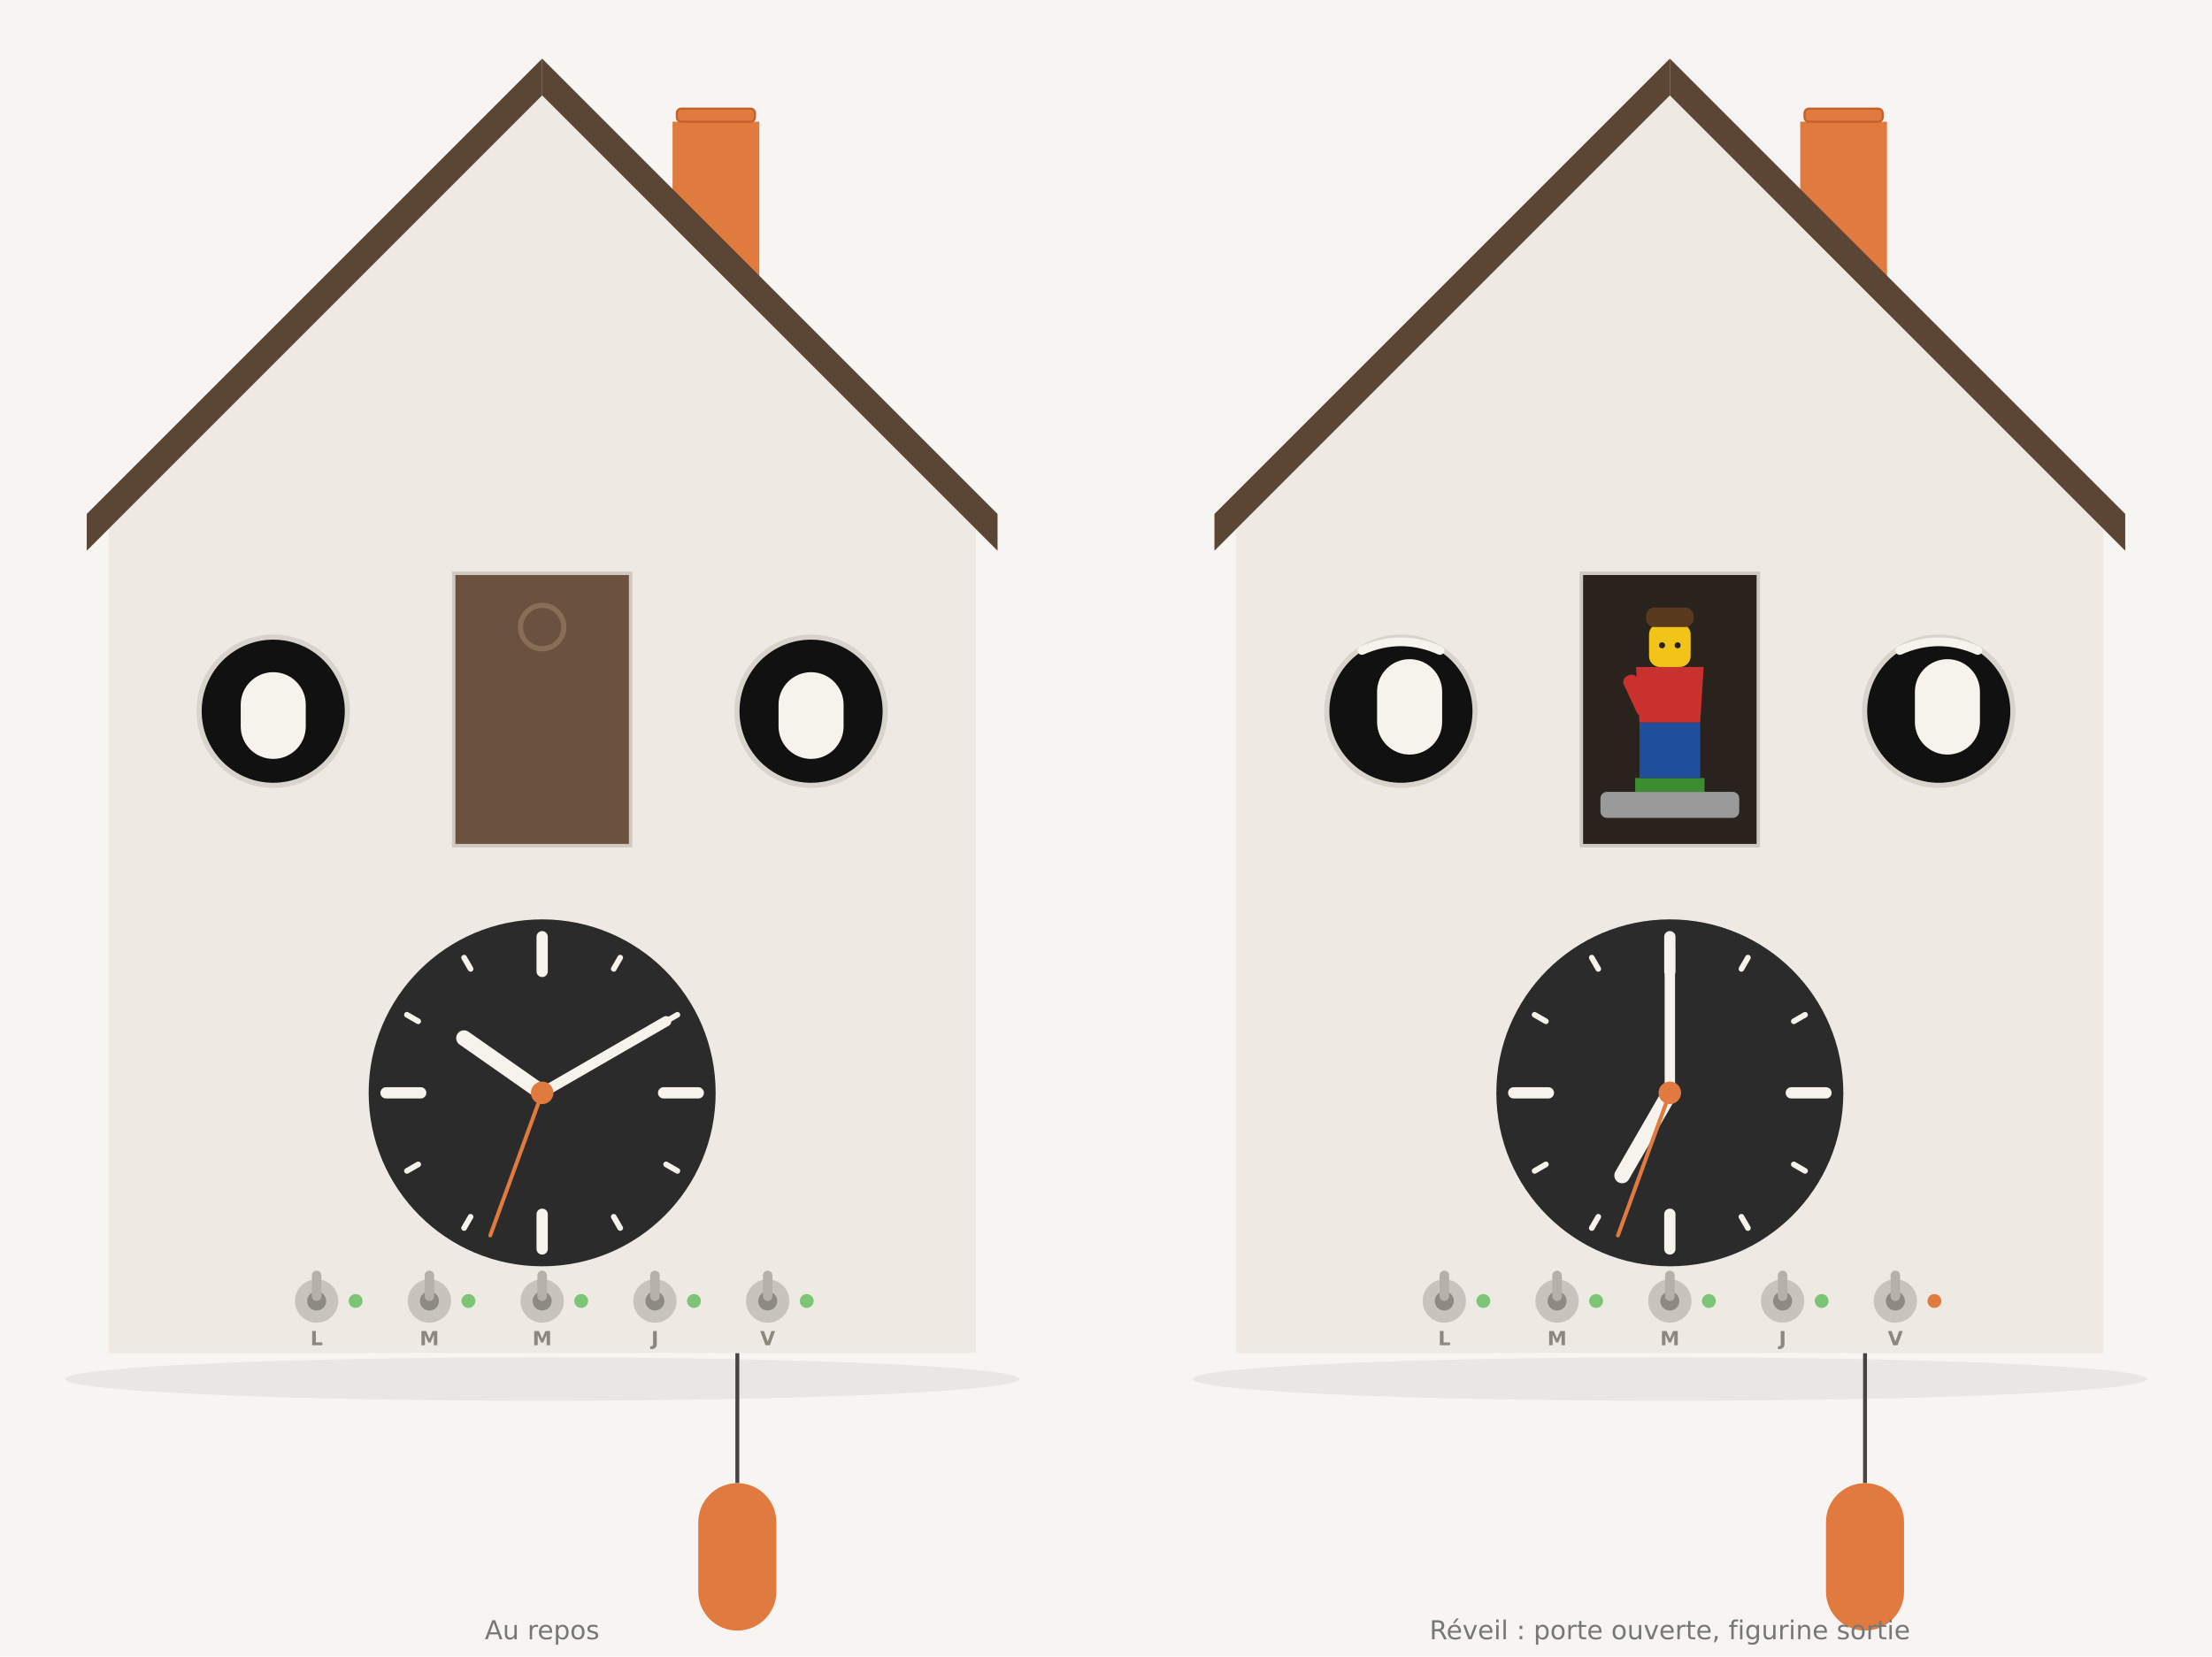
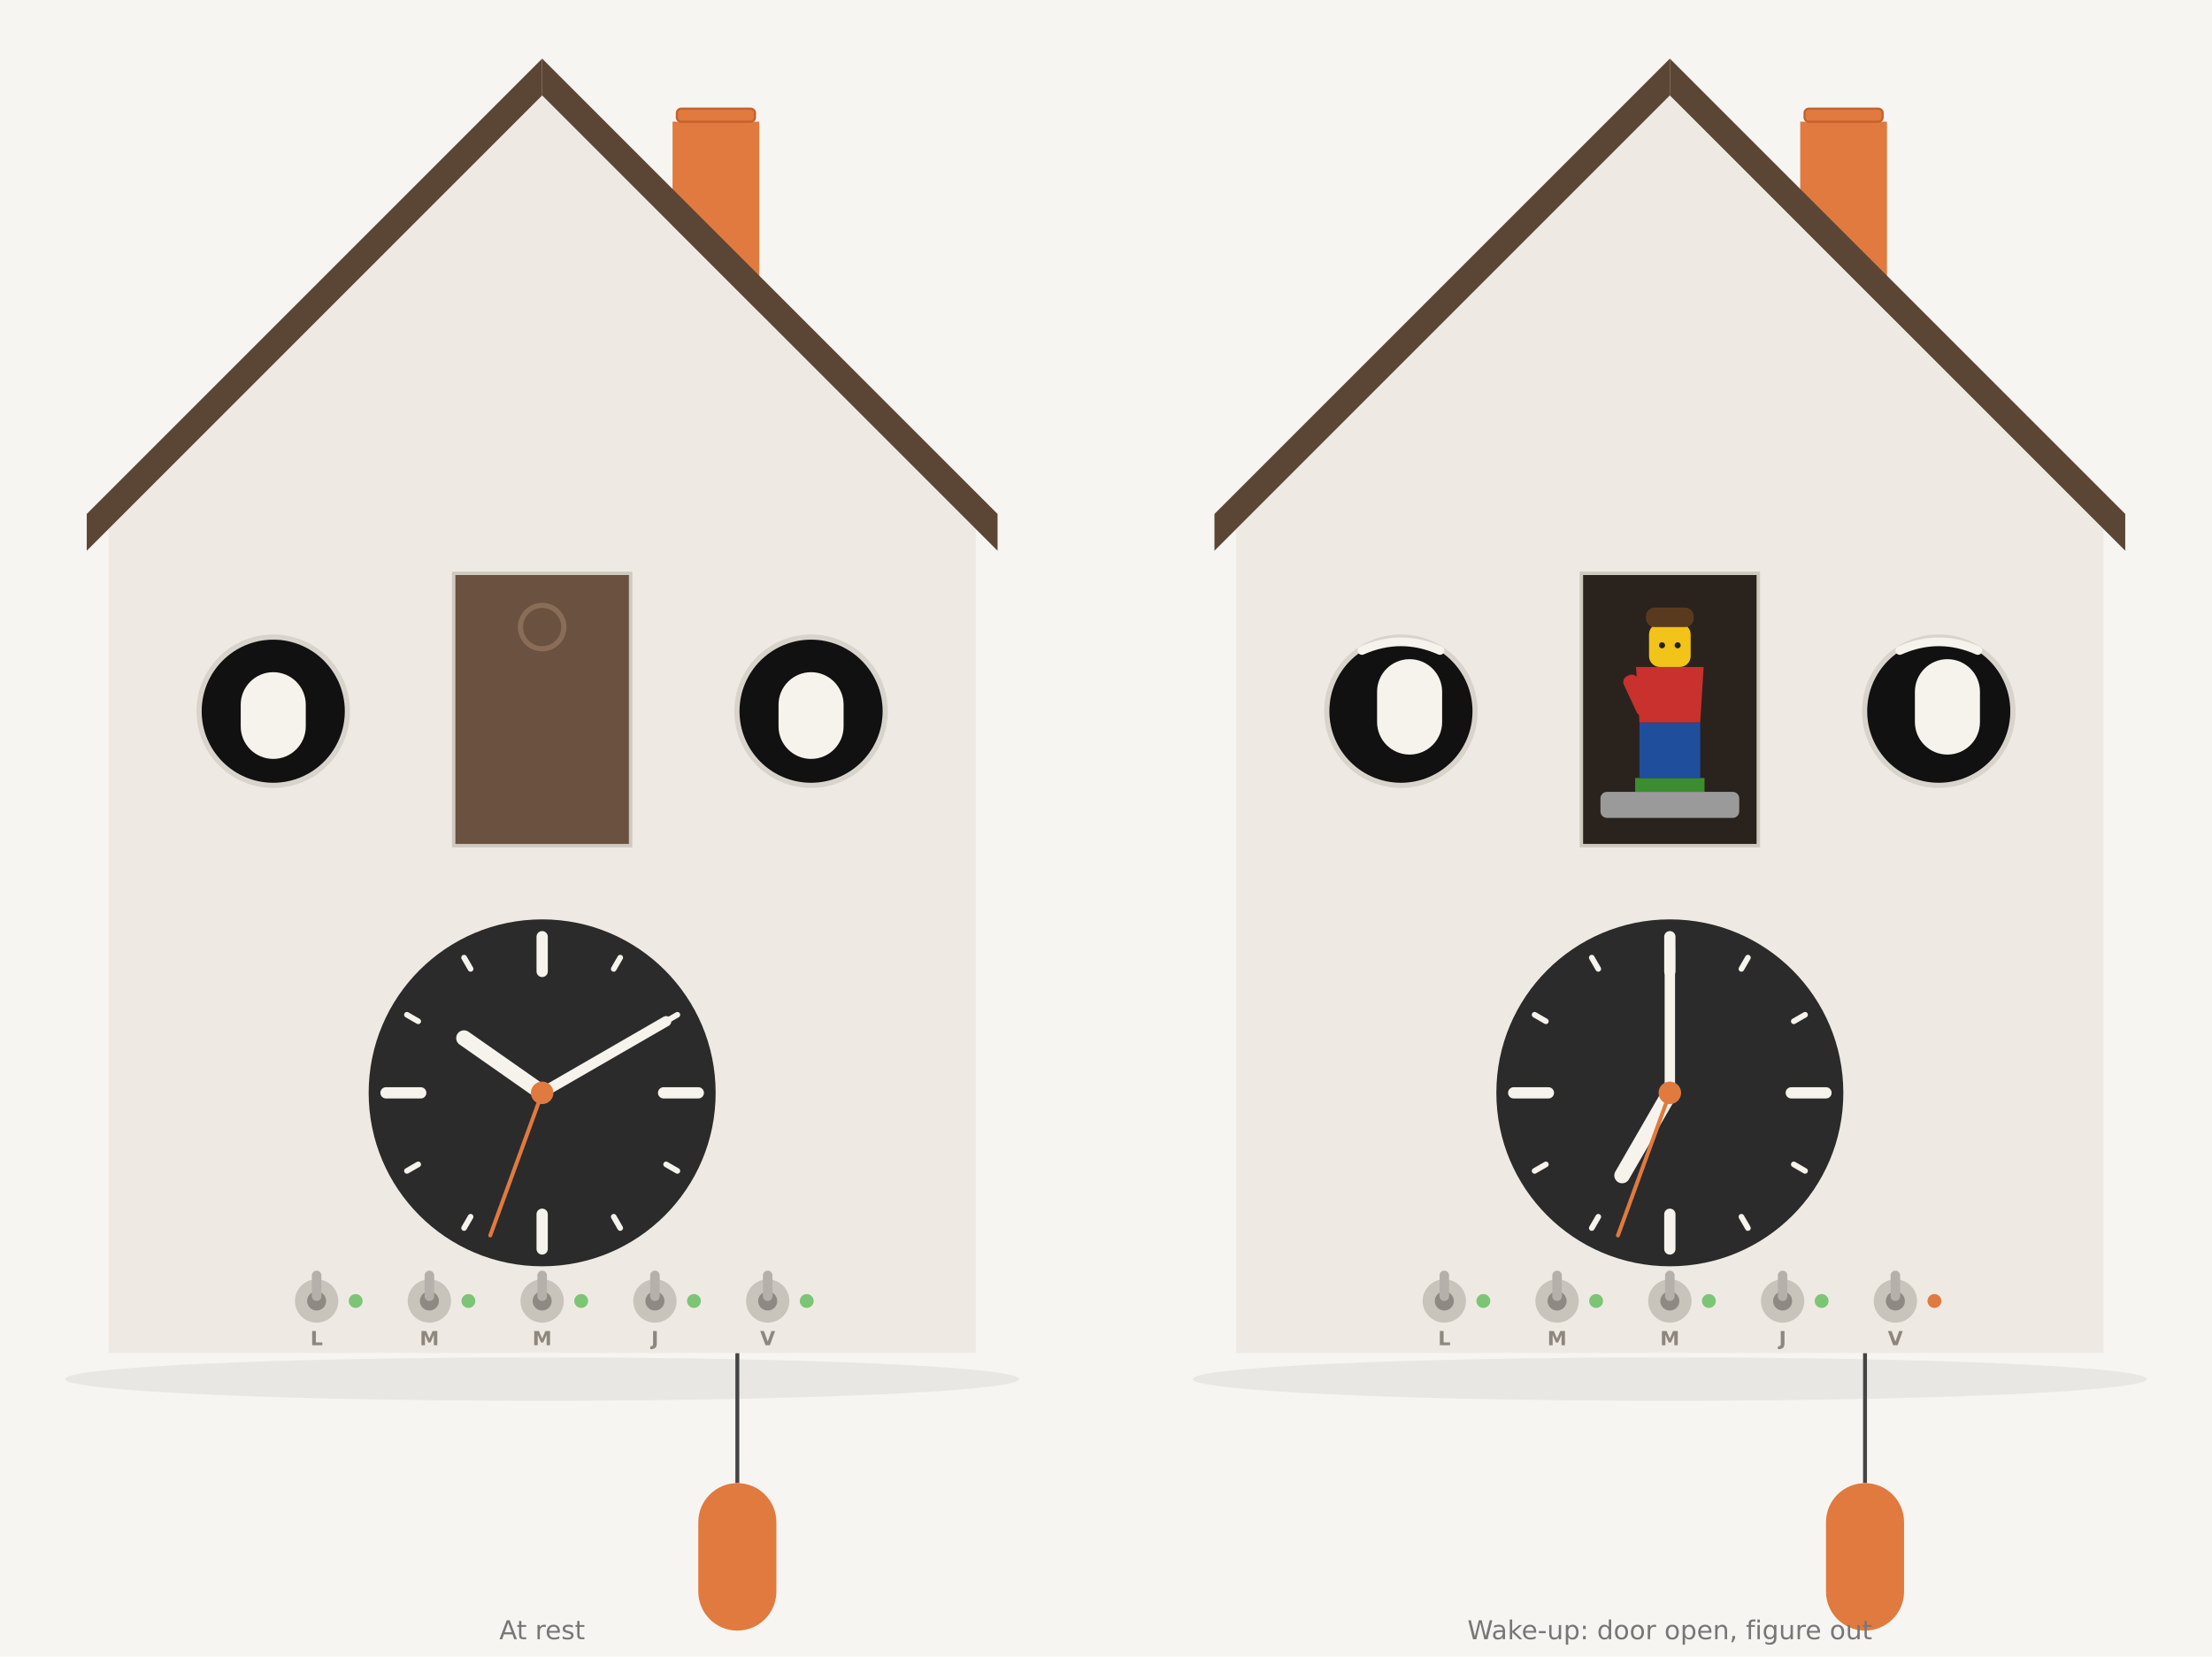
<svg xmlns="http://www.w3.org/2000/svg" viewBox="0 0 510 382.0" width="3060" height="2292.0">
  <rect width="100%" height="100%" fill="#F7F5F1" />
  <g transform="translate(125.0,312.0)">
    <ellipse cx="0" cy="6" rx="110.0" ry="5" fill="#000" opacity="0.06" />
    <line x1="45" y1="0" x2="45" y2="30" stroke="#444" stroke-width="0.9" />
    <rect x="36" y="30" width="18" height="34" rx="9" fill="#E07A3F" />
    <path d="M30.062,-283.938 L50.062,-283.938 L50.062,-239.938 L30.062,-259.938 Z" fill="#E07A3F" />
    <rect x="31.062" y="-286.938" width="18" height="3" rx="1" fill="#E07A3F" stroke="#c4612b" stroke-width="0.5" />
    <path d="M-100.0,0 L-100.0,-190 L0,-290.0 L100.0,-190 L100.0,0 Z" fill="#EEEAE3" />
    <path d="M0,-290.0 L-105.0,-185.0 L-105.0,-193.485 L0,-298.485 Z" fill="#5B4636" />
    <path d="M0,-290.0 L105.0,-185.0 L105.0,-193.485 L0,-298.485 Z" fill="#5B4636" />
    <circle cx="-62" cy="-148" r="17.7" fill="#d9d4cb" />
    <circle cx="-62" cy="-148" r="16.5" fill="#111" />
    <rect x="-69.5" y="-157.0" width="15" height="20" rx="7.5" fill="#F6F3EC" />
    <circle cx="62" cy="-148" r="17.7" fill="#d9d4cb" />
    <circle cx="62" cy="-148" r="16.5" fill="#111" />
    <rect x="54.5" y="-157.0" width="15" height="20" rx="7.5" fill="#F6F3EC" />
    <rect x="-20.8" y="-180.2" width="41.6" height="63.6" fill="#cfc9bf" />
    <rect x="-20.0" y="-179.4" width="40" height="62" fill="#6A5140" />
    <circle cx="0" cy="-167.4" r="5" fill="none" stroke="#8a6d57" stroke-width="1.2" />
    <circle cx="0" cy="-60" r="40.0" fill="#2B2B2B" />
    <line x1="1.7145055188062944e-15" y1="-88.0" x2="2.204364238465236e-15" y2="-96.0" stroke="#F6F3EC" stroke-width="2.6" stroke-linecap="round" />
    <line x1="16.5" y1="-88.579" x2="18" y2="-91.177" stroke="#F6F3EC" stroke-width="1.3" stroke-linecap="round" />
    <line x1="28.579" y1="-76.5" x2="31.177" y2="-78.0" stroke="#F6F3EC" stroke-width="1.3" stroke-linecap="round" />
    <line x1="28.0" y1="-60.0" x2="36.0" y2="-60.0" stroke="#F6F3EC" stroke-width="2.6" stroke-linecap="round" />
    <line x1="28.579" y1="-43.5" x2="31.177" y2="-42.0" stroke="#F6F3EC" stroke-width="1.3" stroke-linecap="round" />
    <line x1="16.5" y1="-31.421" x2="18" y2="-28.823" stroke="#F6F3EC" stroke-width="1.3" stroke-linecap="round" />
    <line x1="1.7145055188062944e-15" y1="-32.0" x2="2.204364238465236e-15" y2="-24.0" stroke="#F6F3EC" stroke-width="2.6" stroke-linecap="round" />
    <line x1="-16.5" y1="-31.421" x2="-18" y2="-28.823" stroke="#F6F3EC" stroke-width="1.3" stroke-linecap="round" />
    <line x1="-28.579" y1="-43.5" x2="-31.177" y2="-42.0" stroke="#F6F3EC" stroke-width="1.3" stroke-linecap="round" />
    <line x1="-28.0" y1="-60.0" x2="-36.0" y2="-60" stroke="#F6F3EC" stroke-width="2.6" stroke-linecap="round" />
    <line x1="-28.579" y1="-76.5" x2="-31.177" y2="-78.0" stroke="#F6F3EC" stroke-width="1.3" stroke-linecap="round" />
    <line x1="-16.5" y1="-88.579" x2="-18" y2="-91.177" stroke="#F6F3EC" stroke-width="1.3" stroke-linecap="round" />
    <line x1="0" y1="-60" x2="-18.021" y2="-72.619" stroke="#F6F3EC" stroke-width="3.6" stroke-linecap="round" />
    <line x1="0" y1="-60" x2="28.579" y2="-76.5" stroke="#F6F3EC" stroke-width="2.4" stroke-linecap="round" />
    <line x1="0" y1="-60" x2="-11.971" y2="-27.111" stroke="#E07A3F" stroke-width="0.9" stroke-linecap="round" />
    <circle cx="0" cy="-60" r="2.6" fill="#E07A3F" />
    <circle cx="-52" cy="-12" r="5" fill="#c9c4bb" />
    <circle cx="-52" cy="-12" r="2.2" fill="#8d8a84" />
    <rect x="-53.1" y="-19" width="2.2" height="7" rx="1.1" fill="#b5b1aa" />
    <circle cx="-43" cy="-12" r="1.6" fill="#7cc576" />
    <text x="-52" y="-1.8" font-family="DejaVu Sans" font-weight="bold" font-size="4.5" fill="#8d877d" text-anchor="middle">L</text>
    <circle cx="-26" cy="-12" r="5" fill="#c9c4bb" />
    <circle cx="-26" cy="-12" r="2.2" fill="#8d8a84" />
    <rect x="-27.1" y="-19" width="2.2" height="7" rx="1.1" fill="#b5b1aa" />
    <circle cx="-17" cy="-12" r="1.6" fill="#7cc576" />
    <text x="-26" y="-1.8" font-family="DejaVu Sans" font-weight="bold" font-size="4.5" fill="#8d877d" text-anchor="middle">M</text>
    <circle cx="0" cy="-12" r="5" fill="#c9c4bb" />
    <circle cx="0" cy="-12" r="2.2" fill="#8d8a84" />
    <rect x="-1.1" y="-19" width="2.2" height="7" rx="1.1" fill="#b5b1aa" />
    <circle cx="9" cy="-12" r="1.6" fill="#7cc576" />
    <text x="0" y="-1.8" font-family="DejaVu Sans" font-weight="bold" font-size="4.5" fill="#8d877d" text-anchor="middle">M</text>
    <circle cx="26" cy="-12" r="5" fill="#c9c4bb" />
    <circle cx="26" cy="-12" r="2.2" fill="#8d8a84" />
    <rect x="24.9" y="-19" width="2.2" height="7" rx="1.1" fill="#b5b1aa" />
    <circle cx="35" cy="-12" r="1.6" fill="#7cc576" />
    <text x="26" y="-1.8" font-family="DejaVu Sans" font-weight="bold" font-size="4.5" fill="#8d877d" text-anchor="middle">J</text>
    <circle cx="52" cy="-12" r="5" fill="#c9c4bb" />
    <circle cx="52" cy="-12" r="2.2" fill="#8d8a84" />
    <rect x="50.9" y="-19" width="2.2" height="7" rx="1.1" fill="#b5b1aa" />
    <circle cx="61" cy="-12" r="1.6" fill="#7cc576" />
    <text x="52" y="-1.8" font-family="DejaVu Sans" font-weight="bold" font-size="4.5" fill="#8d877d" text-anchor="middle">V</text>
  </g>
-   <text x="125.0" y="378.0" font-family="DejaVu Sans" font-size="6" fill="#777" text-anchor="middle">Au repos</text>
+   <text x="125.0" y="378.0" font-family="DejaVu Sans" font-size="6" fill="#777" text-anchor="middle">At rest</text>
  <g transform="translate(385.0,312.0)">
    <ellipse cx="0" cy="6" rx="110.0" ry="5" fill="#000" opacity="0.06" />
    <line x1="45" y1="0" x2="45" y2="30" stroke="#444" stroke-width="0.9" />
    <rect x="36" y="30" width="18" height="34" rx="9" fill="#E07A3F" />
    <path d="M30.062,-283.938 L50.062,-283.938 L50.062,-239.938 L30.062,-259.938 Z" fill="#E07A3F" />
    <rect x="31.062" y="-286.938" width="18" height="3" rx="1" fill="#E07A3F" stroke="#c4612b" stroke-width="0.5" />
    <path d="M-100.0,0 L-100.0,-190 L0,-290.0 L100.0,-190 L100.0,0 Z" fill="#EEEAE3" />
    <path d="M0,-290.0 L-105.0,-185.0 L-105.0,-193.485 L0,-298.485 Z" fill="#5B4636" />
    <path d="M0,-290.0 L105.0,-185.0 L105.0,-193.485 L0,-298.485 Z" fill="#5B4636" />
    <circle cx="-62" cy="-148" r="17.7" fill="#d9d4cb" />
    <circle cx="-62" cy="-148" r="16.5" fill="#111" />
    <rect x="-67.5" y="-160.0" width="15" height="22" rx="7.5" fill="#F6F3EC" />
    <path d="M-71,-162 Q-62,-166 -53,-162" stroke="#F6F3EC" stroke-width="2" fill="none" stroke-linecap="round" />
    <circle cx="62" cy="-148" r="17.7" fill="#d9d4cb" />
    <circle cx="62" cy="-148" r="16.5" fill="#111" />
    <rect x="56.5" y="-160.0" width="15" height="22" rx="7.5" fill="#F6F3EC" />
    <path d="M53,-162 Q62,-166 71,-162" stroke="#F6F3EC" stroke-width="2" fill="none" stroke-linecap="round" />
    <rect x="-20.8" y="-180.2" width="41.6" height="63.6" fill="#cfc9bf" />
    <rect x="-20.0" y="-179.4" width="40" height="62" fill="#2a221d" />
    <rect x="-16" y="-129.4" width="32" height="6" rx="1.5" fill="#9a9a9a" />
    <rect x="-8" y="-132.6" width="16" height="3.2" fill="#3C8D2F" />
    <rect x="-7" y="-145.4" width="14" height="12.8" fill="#1f4e9c" />
    <path d="M-7.8,-158.2 L7.8,-158.2 L7,-145.4 L-7,-145.4 Z" fill="#c8312d" />
    <rect x="-11" y="-156.4" width="3.5" height="10" rx="1.5" fill="#c8312d" transform="rotate(-25 -9 -155.4)" />
    <rect x="-4.8" y="-168.2" width="9.6" height="10" rx="2.5" fill="#F2C318" />
    <rect x="-5.5" y="-171.9" width="11" height="4.5" rx="2" fill="#5a3a1e" />
    <circle cx="-1.8" cy="-163.2" r="0.7" fill="#222" />
    <circle cx="1.8" cy="-163.2" r="0.7" fill="#222" />
    <circle cx="0" cy="-60" r="40.0" fill="#2B2B2B" />
    <line x1="1.7145055188062944e-15" y1="-88.0" x2="2.204364238465236e-15" y2="-96.0" stroke="#F6F3EC" stroke-width="2.6" stroke-linecap="round" />
    <line x1="16.5" y1="-88.579" x2="18" y2="-91.177" stroke="#F6F3EC" stroke-width="1.3" stroke-linecap="round" />
    <line x1="28.579" y1="-76.5" x2="31.177" y2="-78.0" stroke="#F6F3EC" stroke-width="1.3" stroke-linecap="round" />
    <line x1="28.0" y1="-60.0" x2="36.0" y2="-60.0" stroke="#F6F3EC" stroke-width="2.6" stroke-linecap="round" />
    <line x1="28.579" y1="-43.5" x2="31.177" y2="-42.0" stroke="#F6F3EC" stroke-width="1.3" stroke-linecap="round" />
    <line x1="16.5" y1="-31.421" x2="18" y2="-28.823" stroke="#F6F3EC" stroke-width="1.3" stroke-linecap="round" />
    <line x1="1.7145055188062944e-15" y1="-32.0" x2="2.204364238465236e-15" y2="-24.0" stroke="#F6F3EC" stroke-width="2.6" stroke-linecap="round" />
    <line x1="-16.5" y1="-31.421" x2="-18" y2="-28.823" stroke="#F6F3EC" stroke-width="1.3" stroke-linecap="round" />
    <line x1="-28.579" y1="-43.5" x2="-31.177" y2="-42.0" stroke="#F6F3EC" stroke-width="1.3" stroke-linecap="round" />
    <line x1="-28.0" y1="-60.0" x2="-36.0" y2="-60" stroke="#F6F3EC" stroke-width="2.6" stroke-linecap="round" />
    <line x1="-28.579" y1="-76.5" x2="-31.177" y2="-78.0" stroke="#F6F3EC" stroke-width="1.3" stroke-linecap="round" />
    <line x1="-16.5" y1="-88.579" x2="-18" y2="-91.177" stroke="#F6F3EC" stroke-width="1.3" stroke-linecap="round" />
    <line x1="0" y1="-60" x2="-11" y2="-40.947" stroke="#F6F3EC" stroke-width="3.6" stroke-linecap="round" />
    <line x1="0" y1="-60" x2="2.0206672185931327e-15" y2="-93.0" stroke="#F6F3EC" stroke-width="2.4" stroke-linecap="round" />
    <line x1="0" y1="-60" x2="-11.971" y2="-27.111" stroke="#E07A3F" stroke-width="0.9" stroke-linecap="round" />
    <circle cx="0" cy="-60" r="2.6" fill="#E07A3F" />
    <circle cx="-52" cy="-12" r="5" fill="#c9c4bb" />
    <circle cx="-52" cy="-12" r="2.2" fill="#8d8a84" />
    <rect x="-53.1" y="-19" width="2.2" height="7" rx="1.1" fill="#b5b1aa" />
    <circle cx="-43" cy="-12" r="1.6" fill="#7cc576" />
    <text x="-52" y="-1.8" font-family="DejaVu Sans" font-weight="bold" font-size="4.5" fill="#8d877d" text-anchor="middle">L</text>
    <circle cx="-26" cy="-12" r="5" fill="#c9c4bb" />
    <circle cx="-26" cy="-12" r="2.2" fill="#8d8a84" />
    <rect x="-27.1" y="-19" width="2.2" height="7" rx="1.1" fill="#b5b1aa" />
    <circle cx="-17" cy="-12" r="1.6" fill="#7cc576" />
    <text x="-26" y="-1.8" font-family="DejaVu Sans" font-weight="bold" font-size="4.5" fill="#8d877d" text-anchor="middle">M</text>
    <circle cx="0" cy="-12" r="5" fill="#c9c4bb" />
    <circle cx="0" cy="-12" r="2.2" fill="#8d8a84" />
    <rect x="-1.1" y="-19" width="2.2" height="7" rx="1.1" fill="#b5b1aa" />
    <circle cx="9" cy="-12" r="1.6" fill="#7cc576" />
    <text x="0" y="-1.8" font-family="DejaVu Sans" font-weight="bold" font-size="4.5" fill="#8d877d" text-anchor="middle">M</text>
    <circle cx="26" cy="-12" r="5" fill="#c9c4bb" />
    <circle cx="26" cy="-12" r="2.2" fill="#8d8a84" />
    <rect x="24.9" y="-19" width="2.2" height="7" rx="1.1" fill="#b5b1aa" />
    <circle cx="35" cy="-12" r="1.6" fill="#7cc576" />
    <text x="26" y="-1.8" font-family="DejaVu Sans" font-weight="bold" font-size="4.5" fill="#8d877d" text-anchor="middle">J</text>
    <circle cx="52" cy="-12" r="5" fill="#c9c4bb" />
    <circle cx="52" cy="-12" r="2.2" fill="#8d8a84" />
    <rect x="50.9" y="-19" width="2.2" height="7" rx="1.1" fill="#b5b1aa" />
    <circle cx="61" cy="-12" r="1.6" fill="#E07A3F" />
    <text x="52" y="-1.8" font-family="DejaVu Sans" font-weight="bold" font-size="4.5" fill="#8d877d" text-anchor="middle">V</text>
  </g>
-   <text x="385.0" y="378.0" font-family="DejaVu Sans" font-size="6" fill="#777" text-anchor="middle">Réveil : porte ouverte, figurine sortie</text>
+   <text x="385.0" y="378.0" font-family="DejaVu Sans" font-size="6" fill="#777" text-anchor="middle">Wake-up: door open, figure out</text>
</svg>
